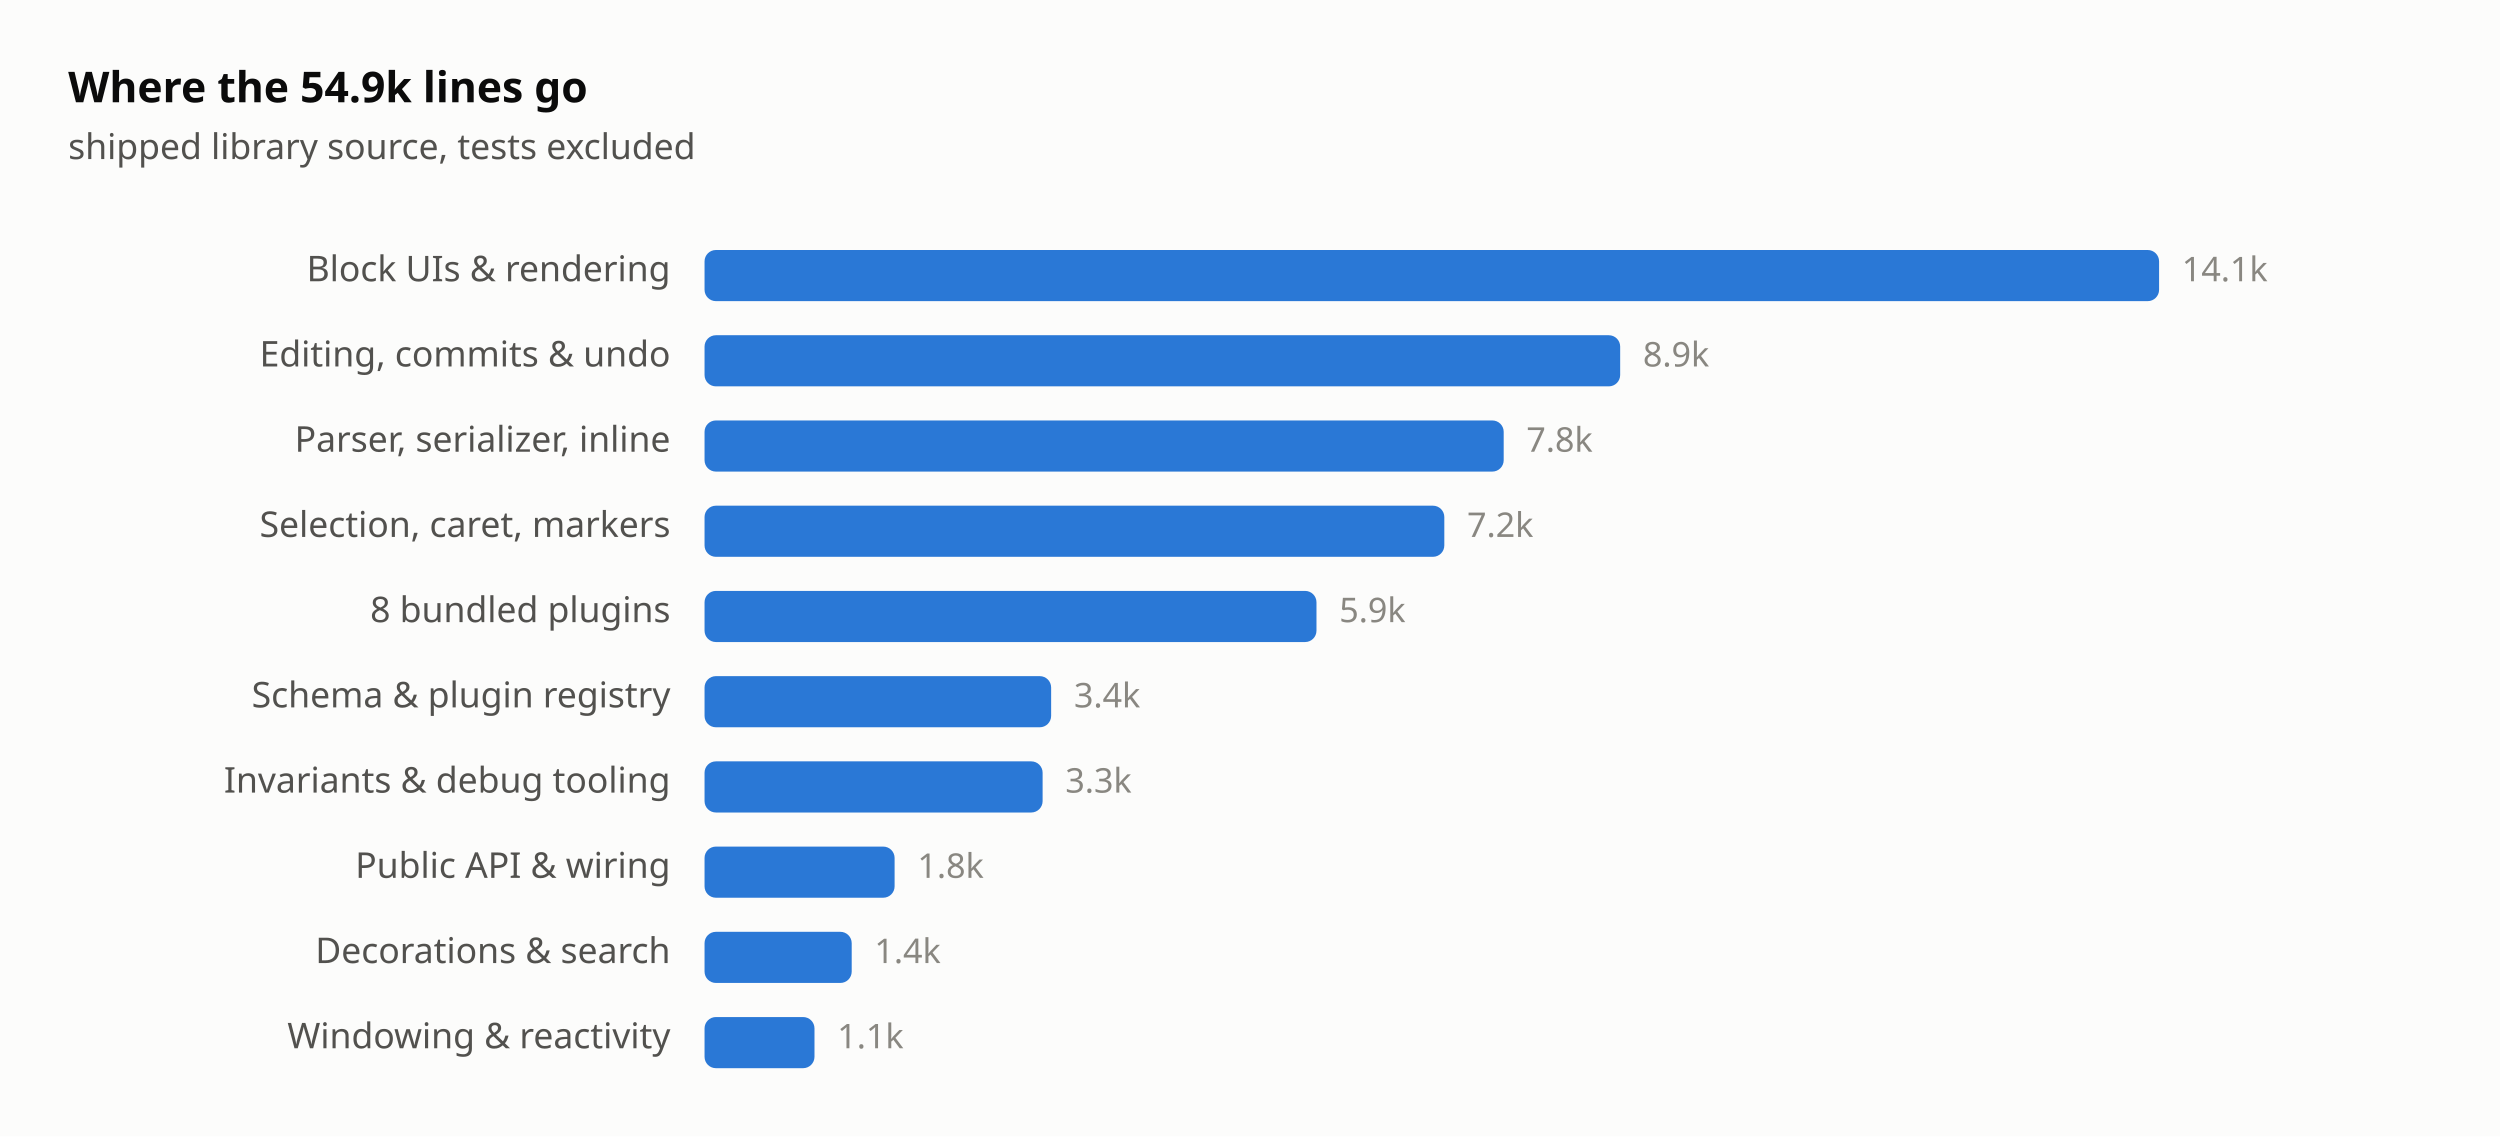
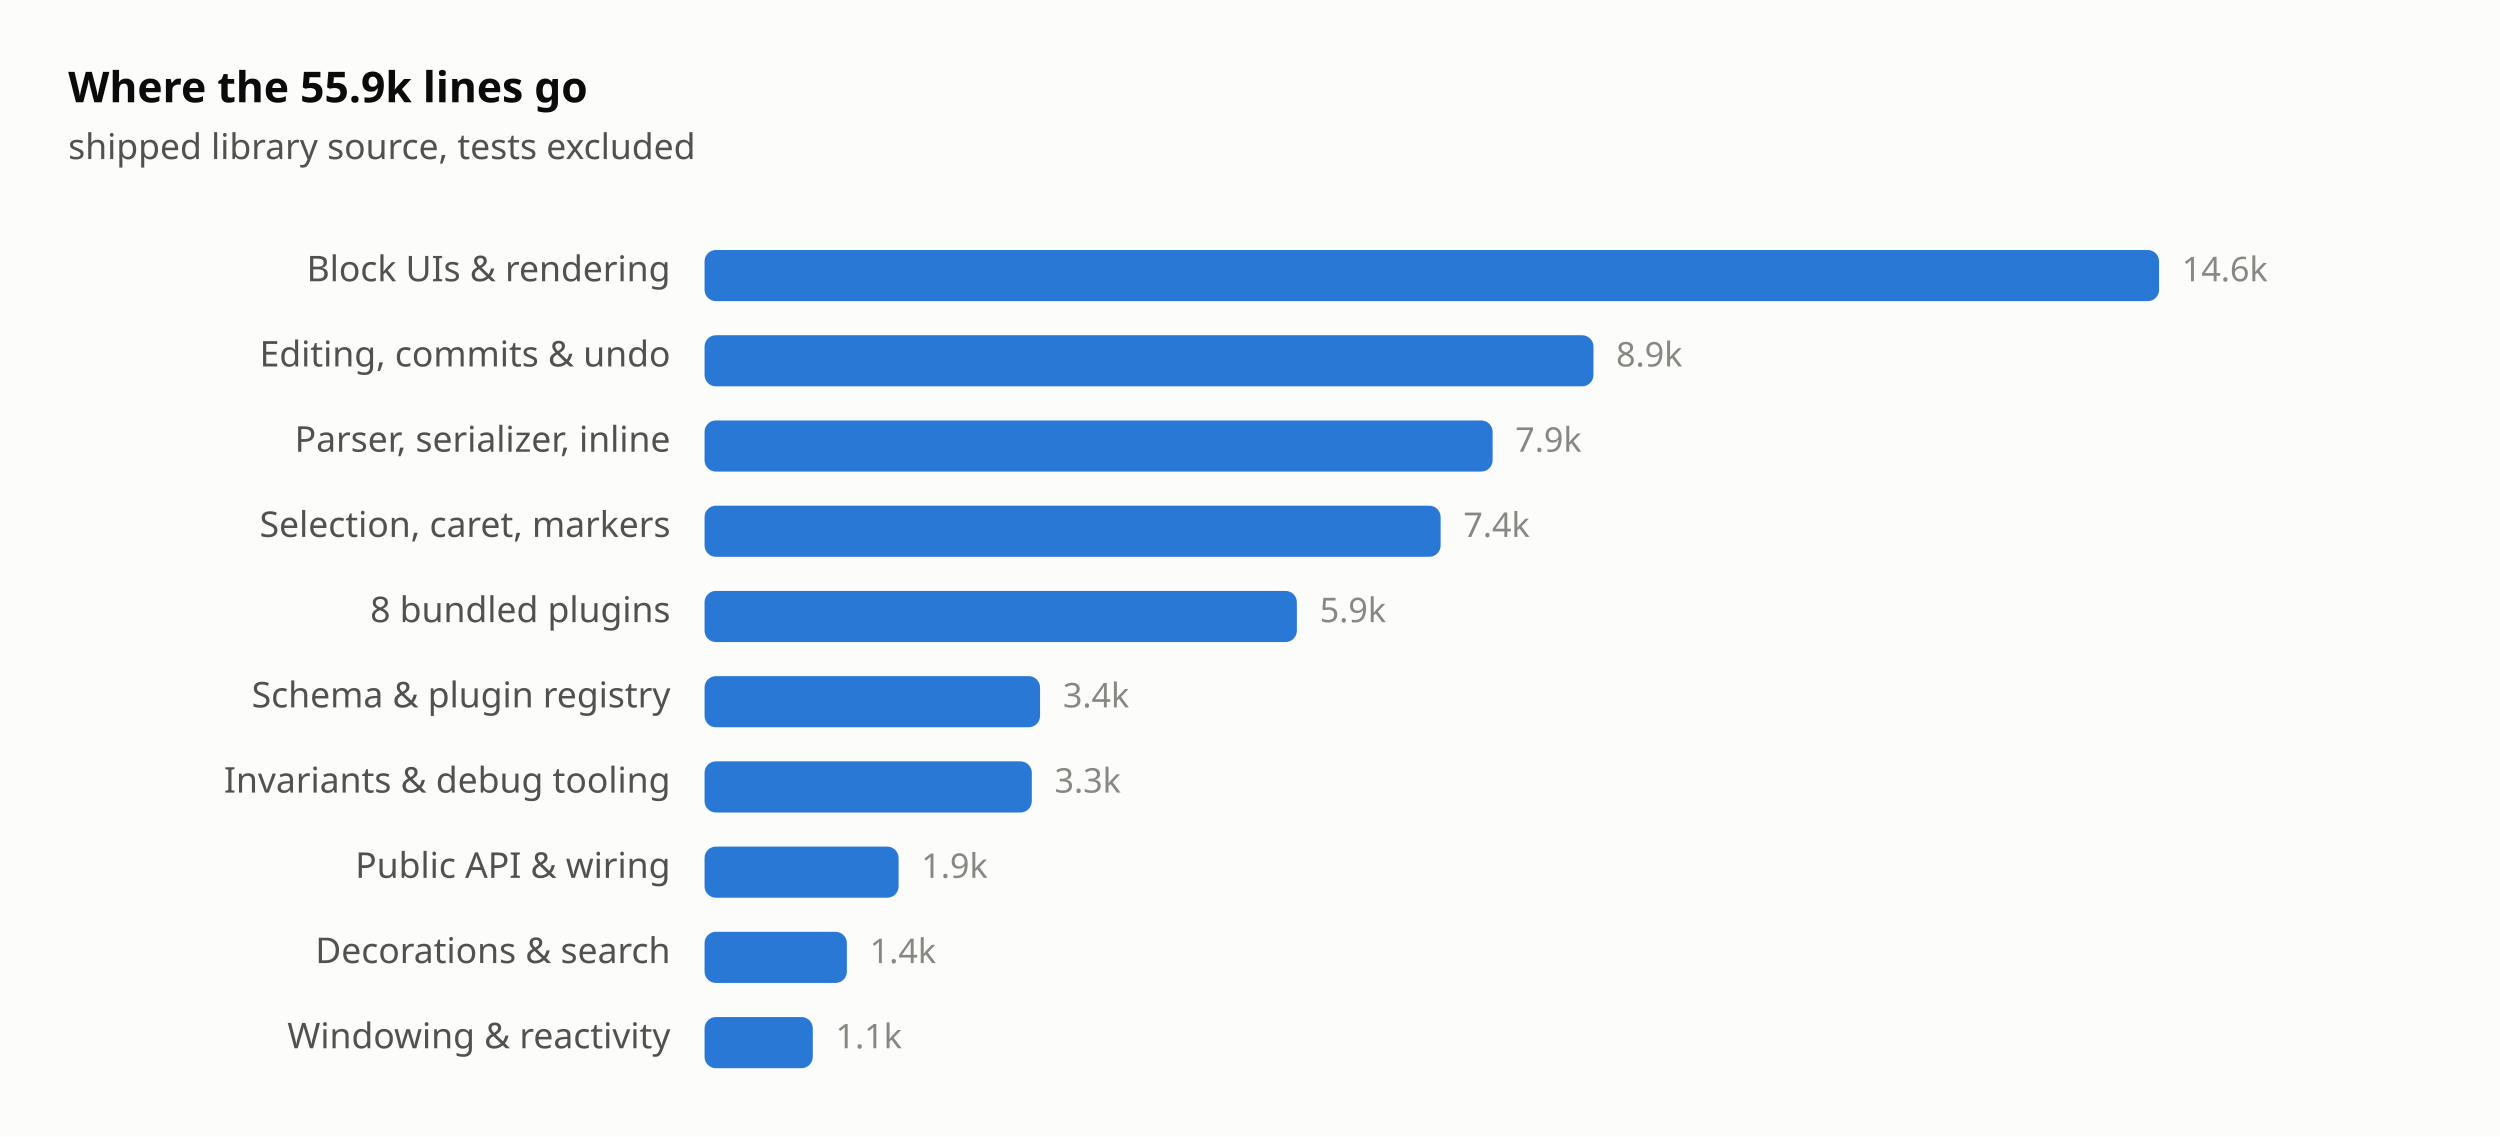
- <svg xmlns="http://www.w3.org/2000/svg" width="880" height="400" viewBox="0 0 880 400" role="img" aria-label="Library source by area: Block UIs &amp; rendering 14.1k, Editing, commits &amp; undo 8.9k, Parser, serializer, inline 7.8k, Selection, caret, markers 7.2k, 8 bundled plugins 5.9k, Schema &amp; plugin registry 3.4k, Invariants &amp; debug tooling 3.3k, Public API &amp; wiring 1.8k, Decorations &amp; search 1.4k, Windowing &amp; reactivity 1.1k. About 54.9k lines total.">
+ <svg xmlns="http://www.w3.org/2000/svg" width="880" height="400" viewBox="0 0 880 400" role="img" aria-label="Library source by area: Block UIs &amp; rendering 14.6k, Editing, commits &amp; undo 8.9k, Parser, serializer, inline 7.9k, Selection, caret, markers 7.4k, 8 bundled plugins 5.9k, Schema &amp; plugin registry 3.4k, Invariants &amp; debug tooling 3.3k, Public API &amp; wiring 1.9k, Decorations &amp; search 1.4k, Windowing &amp; reactivity 1.1k. About 55.9k lines total.">
  <rect width="880" height="400" fill="#fcfcfb" />
-   <text x="24" y="36" font-family="system-ui, sans-serif" font-size="15" font-weight="600" fill="#0b0b0b" text-anchor="start">Where the 54.9k lines go</text>
+   <text x="24" y="36" font-family="system-ui, sans-serif" font-size="15" font-weight="600" fill="#0b0b0b" text-anchor="start">Where the 55.9k lines go</text>
  <text x="24" y="56" font-family="system-ui, sans-serif" font-size="12.5" font-weight="400" fill="#52514e" text-anchor="start">shipped library source, tests excluded</text>
  <text x="236" y="99" font-family="system-ui, sans-serif" font-size="12.5" font-weight="400" fill="#52514e" text-anchor="end">Block UIs &amp; rendering</text>
  <rect x="248" y="88" width="512.0" height="18" rx="4" fill="#2a78d6" />
-   <text x="768" y="99" font-family="system-ui, sans-serif" font-size="12" font-weight="400" fill="#898781" text-anchor="start" style="font-variant-numeric:tabular-nums">14.1k</text>
+   <text x="768" y="99" font-family="system-ui, sans-serif" font-size="12" font-weight="400" fill="#898781" text-anchor="start" style="font-variant-numeric:tabular-nums">14.6k</text>
  <text x="236" y="129" font-family="system-ui, sans-serif" font-size="12.5" font-weight="400" fill="#52514e" text-anchor="end">Editing, commits &amp; undo</text>
-   <rect x="248" y="118" width="322.3" height="18" rx="4" fill="#2a78d6" />
-   <text x="578.305" y="129" font-family="system-ui, sans-serif" font-size="12" font-weight="400" fill="#898781" text-anchor="start" style="font-variant-numeric:tabular-nums">8.9k</text>
+   <rect x="248" y="118" width="312.9" height="18" rx="4" fill="#2a78d6" />
+   <text x="568.86" y="129" font-family="system-ui, sans-serif" font-size="12" font-weight="400" fill="#898781" text-anchor="start" style="font-variant-numeric:tabular-nums">8.9k</text>
  <text x="236" y="159" font-family="system-ui, sans-serif" font-size="12.5" font-weight="400" fill="#52514e" text-anchor="end">Parser, serializer, inline</text>
-   <rect x="248" y="148" width="281.3" height="18" rx="4" fill="#2a78d6" />
-   <text x="537.265" y="159" font-family="system-ui, sans-serif" font-size="12" font-weight="400" fill="#898781" text-anchor="start" style="font-variant-numeric:tabular-nums">7.8k</text>
+   <rect x="248" y="148" width="277.4" height="18" rx="4" fill="#2a78d6" />
+   <text x="533.373" y="159" font-family="system-ui, sans-serif" font-size="12" font-weight="400" fill="#898781" text-anchor="start" style="font-variant-numeric:tabular-nums">7.9k</text>
  <text x="236" y="189" font-family="system-ui, sans-serif" font-size="12.5" font-weight="400" fill="#52514e" text-anchor="end">Selection, caret, markers</text>
-   <rect x="248" y="178" width="260.4" height="18" rx="4" fill="#2a78d6" />
-   <text x="516.401" y="189" font-family="system-ui, sans-serif" font-size="12" font-weight="400" fill="#898781" text-anchor="start" style="font-variant-numeric:tabular-nums">7.2k</text>
+   <rect x="248" y="178" width="259.1" height="18" rx="4" fill="#2a78d6" />
+   <text x="515.103" y="189" font-family="system-ui, sans-serif" font-size="12" font-weight="400" fill="#898781" text-anchor="start" style="font-variant-numeric:tabular-nums">7.4k</text>
  <text x="236" y="219" font-family="system-ui, sans-serif" font-size="12.5" font-weight="400" fill="#52514e" text-anchor="end">8 bundled plugins</text>
-   <rect x="248" y="208" width="215.4" height="18" rx="4" fill="#2a78d6" />
-   <text x="471.413" y="219" font-family="system-ui, sans-serif" font-size="12" font-weight="400" fill="#898781" text-anchor="start" style="font-variant-numeric:tabular-nums">5.9k</text>
+   <rect x="248" y="208" width="208.5" height="18" rx="4" fill="#2a78d6" />
+   <text x="464.538" y="219" font-family="system-ui, sans-serif" font-size="12" font-weight="400" fill="#898781" text-anchor="start" style="font-variant-numeric:tabular-nums">5.9k</text>
  <text x="236" y="249" font-family="system-ui, sans-serif" font-size="12.5" font-weight="400" fill="#52514e" text-anchor="end">Schema &amp; plugin registry</text>
-   <rect x="248" y="238" width="122.0" height="18" rx="4" fill="#2a78d6" />
-   <text x="378.032" y="249" font-family="system-ui, sans-serif" font-size="12" font-weight="400" fill="#898781" text-anchor="start" style="font-variant-numeric:tabular-nums">3.4k</text>
+   <rect x="248" y="238" width="118.1" height="18" rx="4" fill="#2a78d6" />
+   <text x="374.138" y="249" font-family="system-ui, sans-serif" font-size="12" font-weight="400" fill="#898781" text-anchor="start" style="font-variant-numeric:tabular-nums">3.4k</text>
  <text x="236" y="279" font-family="system-ui, sans-serif" font-size="12.5" font-weight="400" fill="#52514e" text-anchor="end">Invariants &amp; debug tooling</text>
-   <rect x="248" y="268" width="119.0" height="18" rx="4" fill="#2a78d6" />
-   <text x="374.99" y="279" font-family="system-ui, sans-serif" font-size="12" font-weight="400" fill="#898781" text-anchor="start" style="font-variant-numeric:tabular-nums">3.3k</text>
+   <rect x="248" y="268" width="115.2" height="18" rx="4" fill="#2a78d6" />
+   <text x="371.192" y="279" font-family="system-ui, sans-serif" font-size="12" font-weight="400" fill="#898781" text-anchor="start" style="font-variant-numeric:tabular-nums">3.3k</text>
  <text x="236" y="309" font-family="system-ui, sans-serif" font-size="12.5" font-weight="400" fill="#52514e" text-anchor="end">Public API &amp; wiring</text>
-   <rect x="248" y="298" width="66.9" height="18" rx="4" fill="#2a78d6" />
-   <text x="322.939" y="309" font-family="system-ui, sans-serif" font-size="12" font-weight="400" fill="#898781" text-anchor="start" style="font-variant-numeric:tabular-nums">1.8k</text>
+   <rect x="248" y="298" width="68.3" height="18" rx="4" fill="#2a78d6" />
+   <text x="324.309" y="309" font-family="system-ui, sans-serif" font-size="12" font-weight="400" fill="#898781" text-anchor="start" style="font-variant-numeric:tabular-nums">1.9k</text>
  <text x="236" y="339" font-family="system-ui, sans-serif" font-size="12.5" font-weight="400" fill="#52514e" text-anchor="end">Decorations &amp; search</text>
-   <rect x="248" y="328" width="51.8" height="18" rx="4" fill="#2a78d6" />
-   <text x="307.798" y="339" font-family="system-ui, sans-serif" font-size="12" font-weight="400" fill="#898781" text-anchor="start" style="font-variant-numeric:tabular-nums">1.4k</text>
+   <rect x="248" y="328" width="50.1" height="18" rx="4" fill="#2a78d6" />
+   <text x="306.145" y="339" font-family="system-ui, sans-serif" font-size="12" font-weight="400" fill="#898781" text-anchor="start" style="font-variant-numeric:tabular-nums">1.4k</text>
  <text x="236" y="369" font-family="system-ui, sans-serif" font-size="12.5" font-weight="400" fill="#52514e" text-anchor="end">Windowing &amp; reactivity</text>
-   <rect x="248" y="358" width="38.7" height="18" rx="4" fill="#2a78d6" />
-   <text x="294.721" y="369" font-family="system-ui, sans-serif" font-size="12" font-weight="400" fill="#898781" text-anchor="start" style="font-variant-numeric:tabular-nums">1.1k</text>
+   <rect x="248" y="358" width="38.1" height="18" rx="4" fill="#2a78d6" />
+   <text x="294.117" y="369" font-family="system-ui, sans-serif" font-size="12" font-weight="400" fill="#898781" text-anchor="start" style="font-variant-numeric:tabular-nums">1.1k</text>
</svg>
